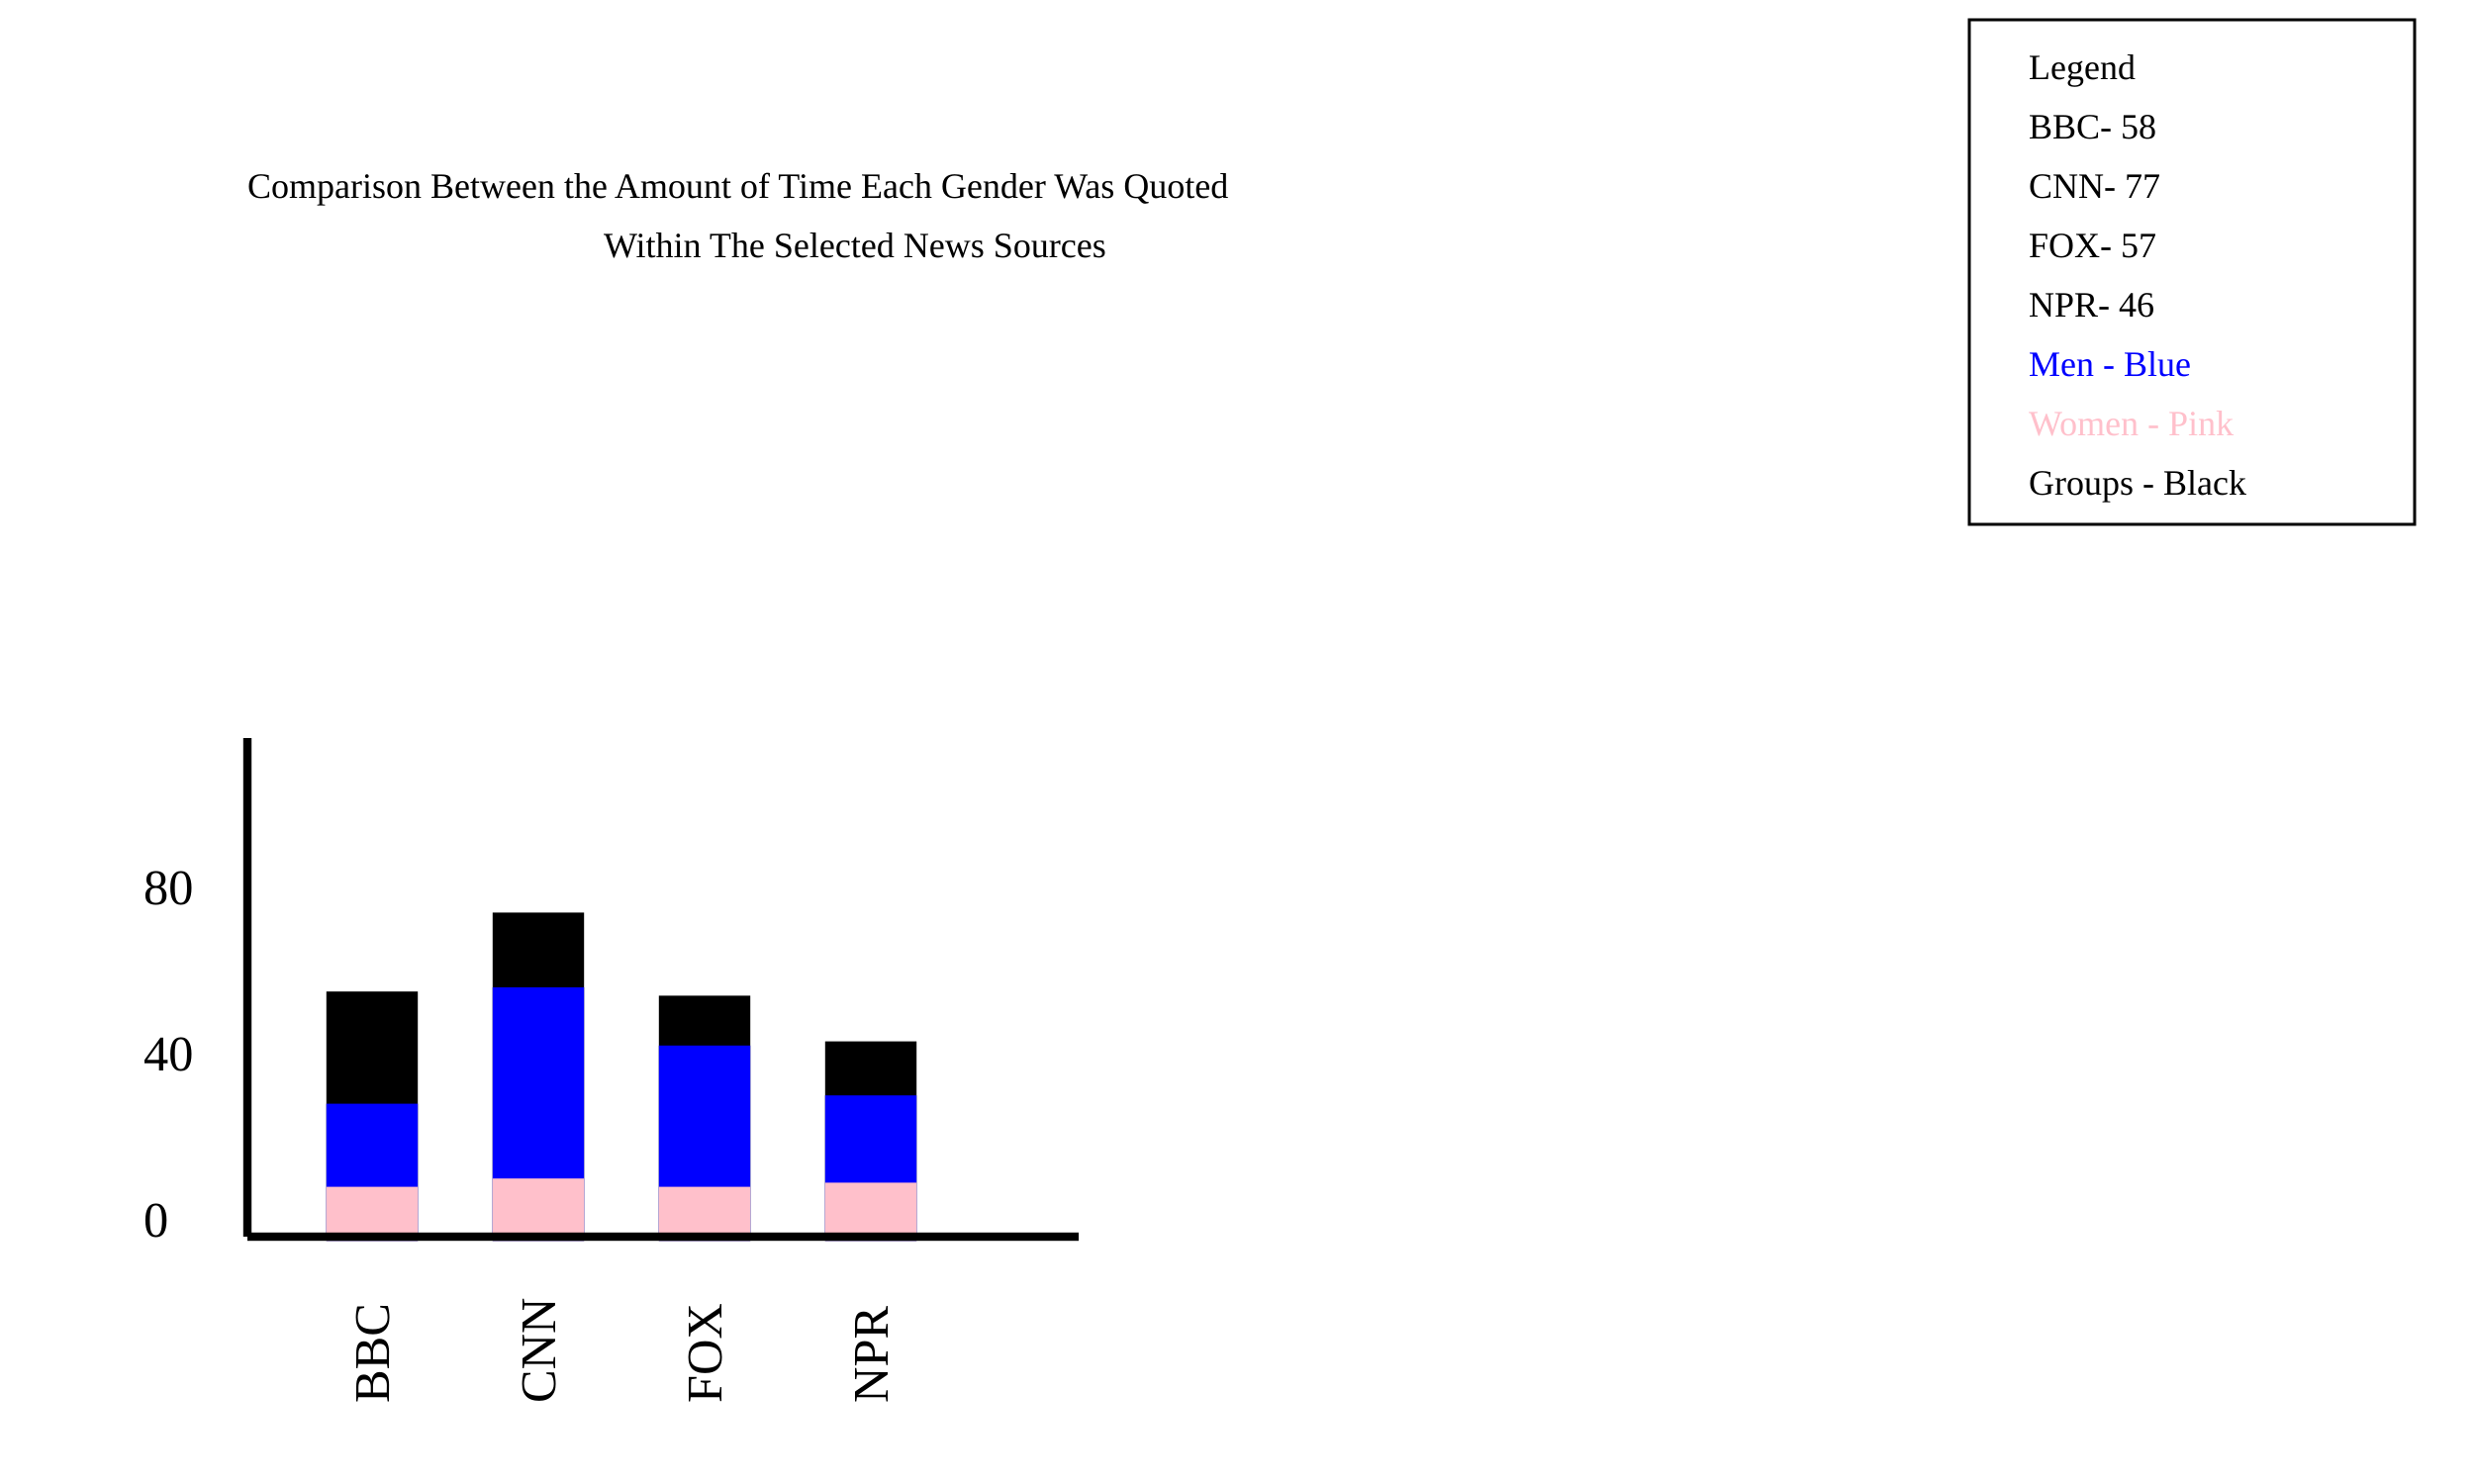
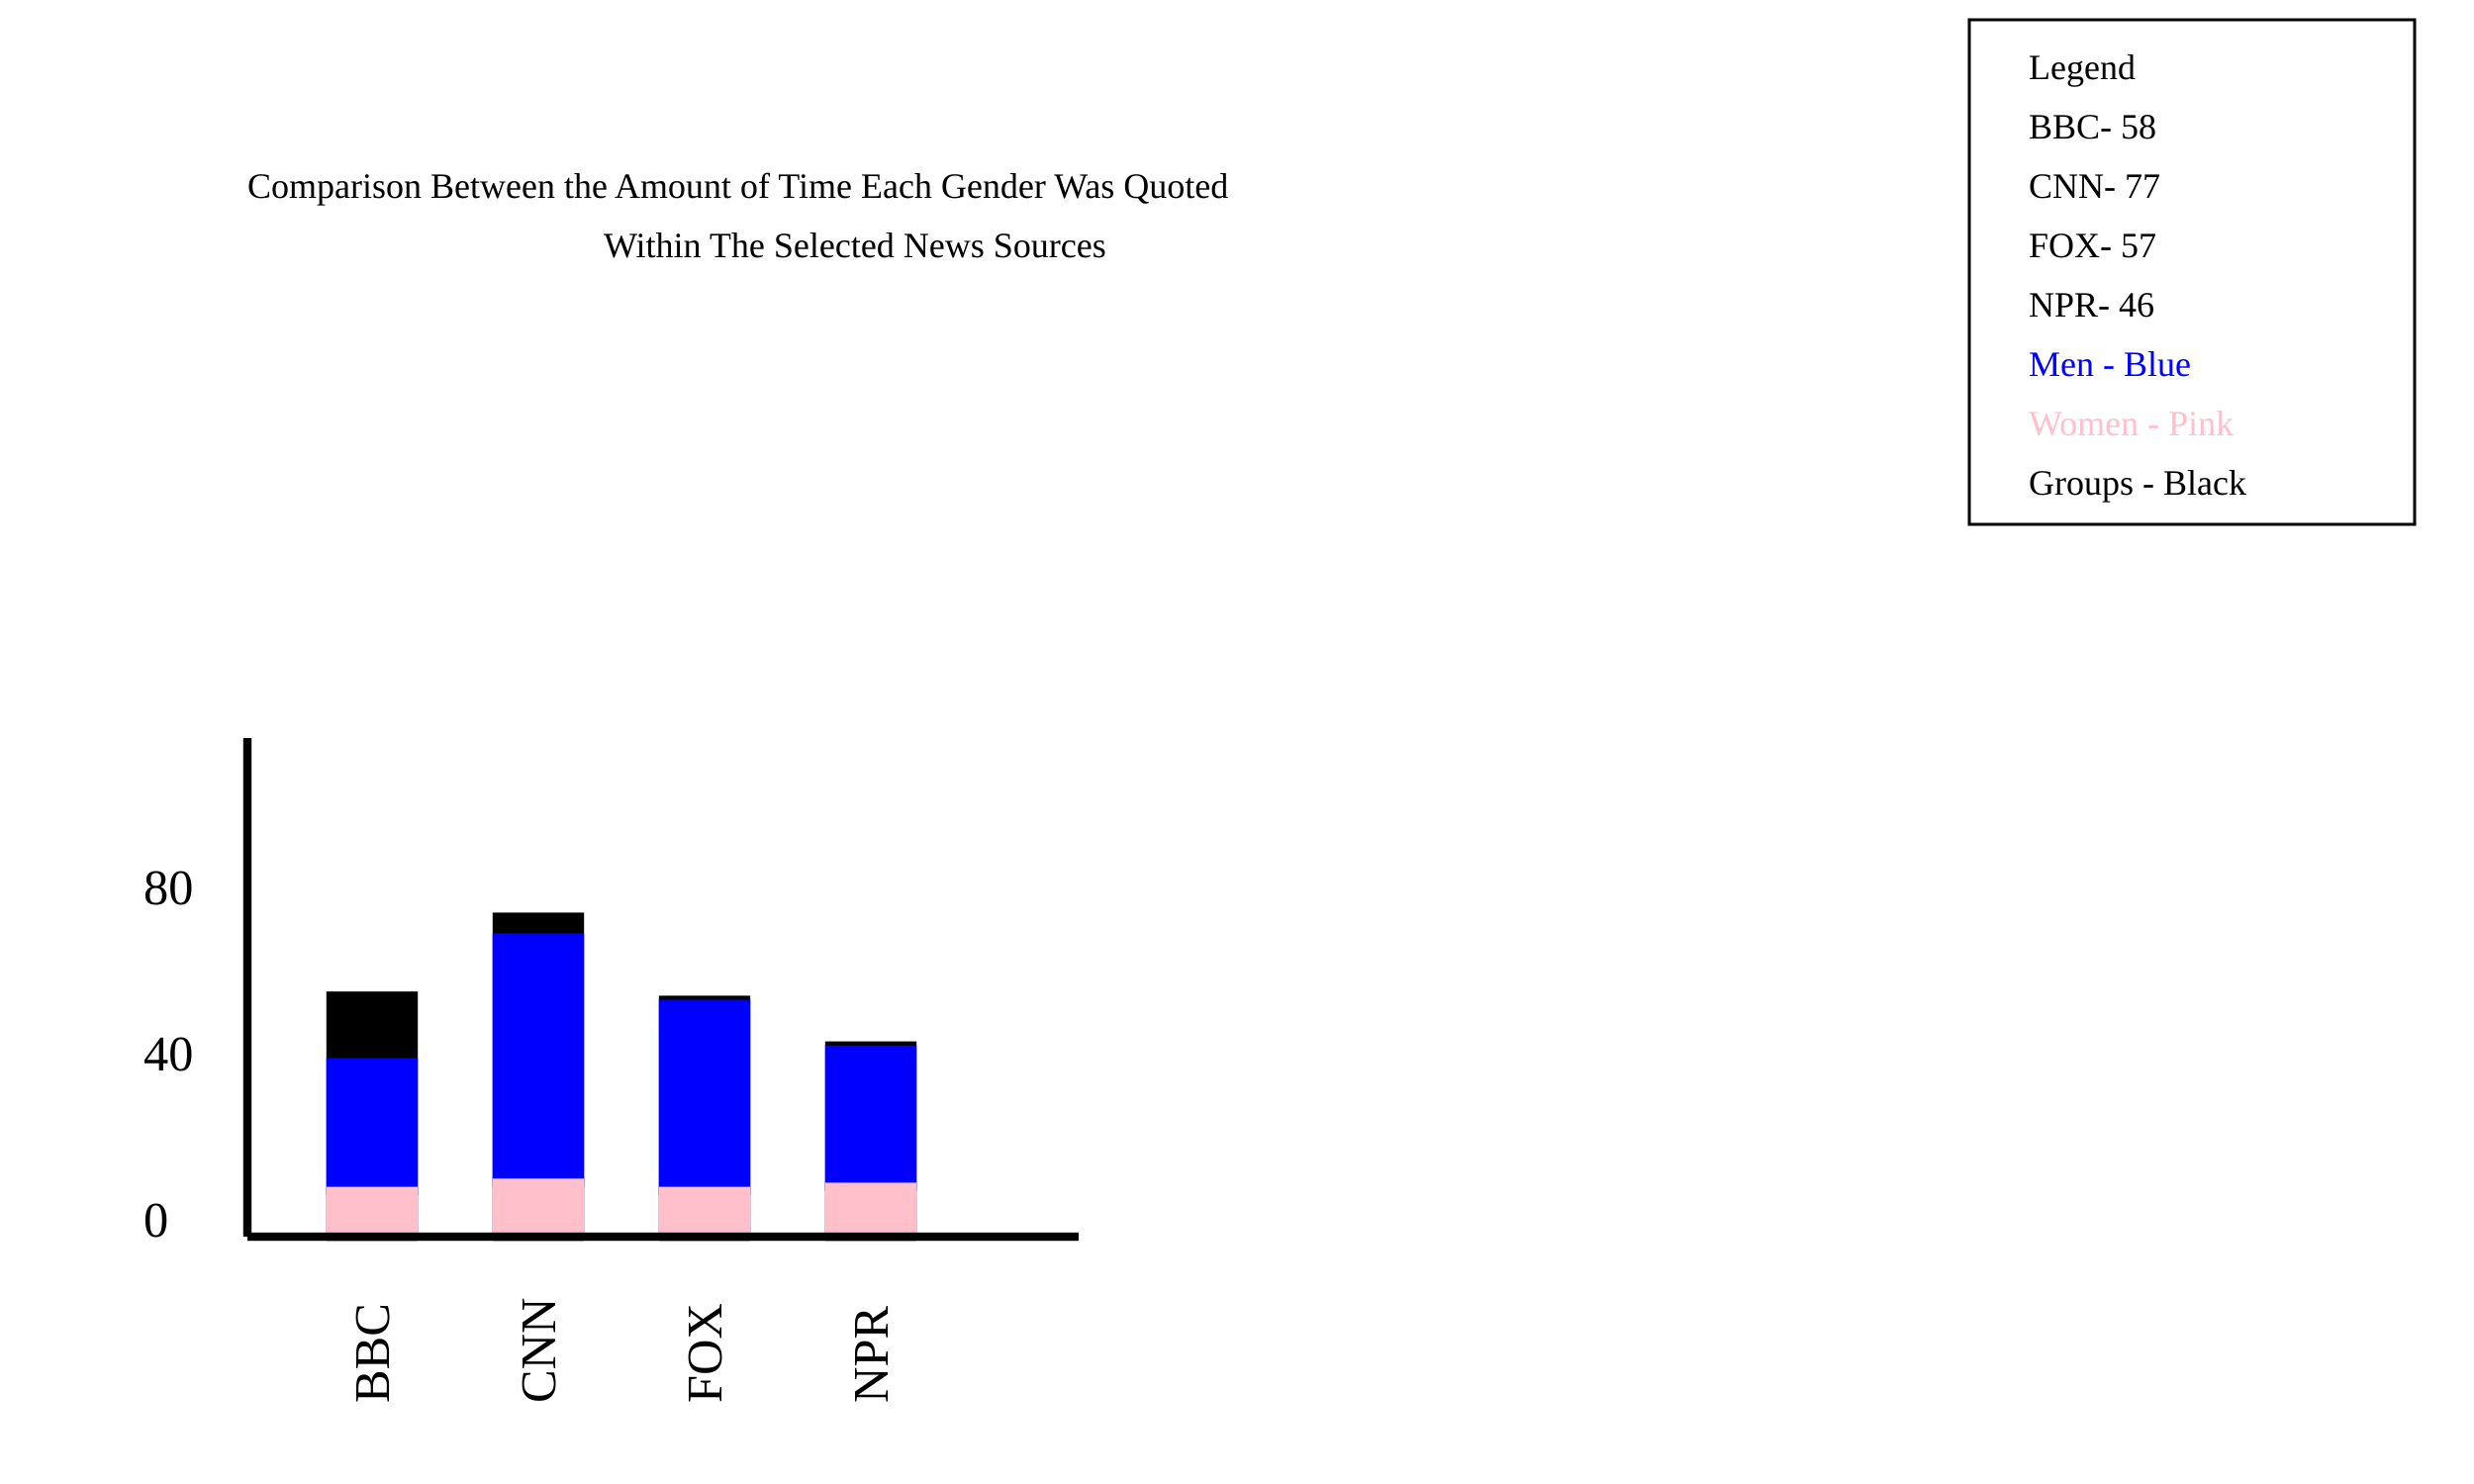
<svg xmlns="http://www.w3.org/2000/svg" width="1000" height="600">
  <g transform="translate(100, 500) scale(1.2,1.2)">
    <text x="0" y="-350">Comparison Between the Amount of Time Each Gender Was Quoted</text>
    <text x="120" y="-330">Within The Selected News Sources</text>
    <rect x="580" y="-410" height="170" width="150" style="stroke:black; stroke-width: 1; fill: none" />
    <text x="600" y="-390">Legend</text>
    <text x="600" y="-370">BBC- 58</text>
    <text x="600" y="-350">CNN- 77</text>
    <text x="600" y="-330">FOX- 57</text>
    <text x="600" y="-310">NPR- 46</text>
    <text x="600" y="-290" fill="blue">Men - Blue</text>
    <text x="600" y="-270" fill="pink">Women - Pink</text>
    <text x="600" y="-250">Groups - Black</text>
    <g transform="scale (1.4,1.4)">
      <rect x="20" y="-58" height="58" width="20" style="stroke: black ; stroke-width: 2;" />
-       <rect x="20" y="-31" height="31" width="20" style="stroke: blue; stroke-width: 2; fill: blue;" />
+       <rect x="20" y="-42" height="31" width="20" style="stroke: blue; stroke-width: 2; fill: blue;" />
      <rect x="20" y="-11" height="11" width="20" style="stroke: pink; stroke-width: 2; fill: pink;" />
      <rect x="60" y="-77" height="77" width="20" style="stroke: black; stroke-width: 2;" />
-       <rect x="60" y="-59" height="59" width="20" style="stroke: blue; stroke-width: 2; fill: blue;" />
+       <rect x="60" y="-72" height="59" width="20" style="stroke: blue; stroke-width: 2; fill: blue;" />
      <rect x="60" y="-13" height="13" width="20" style="stroke: pink; stroke-width: 2; fill: pink;" />
      <rect x="100" y="-57" height="57" width="20" style="stroke: black; stroke-width: 2;" />
-       <rect x="100" y="-45" height="45" width="20" style="stroke: blue; stroke-width: 2; fill: blue;" />
+       <rect x="100" y="-56" height="45" width="20" style="stroke: blue; stroke-width: 2; fill: blue;" />
      <rect x="100" y="-11" height="11" width="20" style="stroke: pink; stroke-width: 2; fill: pink;" />
      <rect x="140" y="-46" height="46" width="20" style="stroke: black; stroke-width: 2;" />
-       <rect x="140" y="-33" height="33" width="20" style="stroke: blue; stroke-width: 2; fill: blue;" />
+       <rect x="140" y="-45" height="33" width="20" style="stroke: blue; stroke-width: 2; fill: blue;" />
      <rect x="140" y="-12" height="12" width="20" style="stroke: pink; stroke-width: 2; fill: pink;" />
      <line x1="0" y1="0" x2="200" y2="0" style="stroke: black; stroke-width: 2" />
      <line x1="0" y1="0" x2="0" y2="-120" style="stroke: black; stroke-width: 2" />
      <text x="-25" y="-80">80</text>
      <text x="-25" y="0">0</text>
      <text x="-25" y="-40">40</text>
      <text x="-30" y="-40" style="writing-mode: tb; transform: rotate(180deg);">BBC</text>
      <text x="-70" y="-40" style="writing-mode: tb; transform: rotate(180deg);">CNN</text>
      <text x="-110" y="-40" style="writing-mode: tb; transform: rotate(180deg);">FOX</text>
      <text x="-150" y="-40" style="writing-mode: tb; transform: rotate(180deg);">NPR</text>
    </g>
  </g>
</svg>
